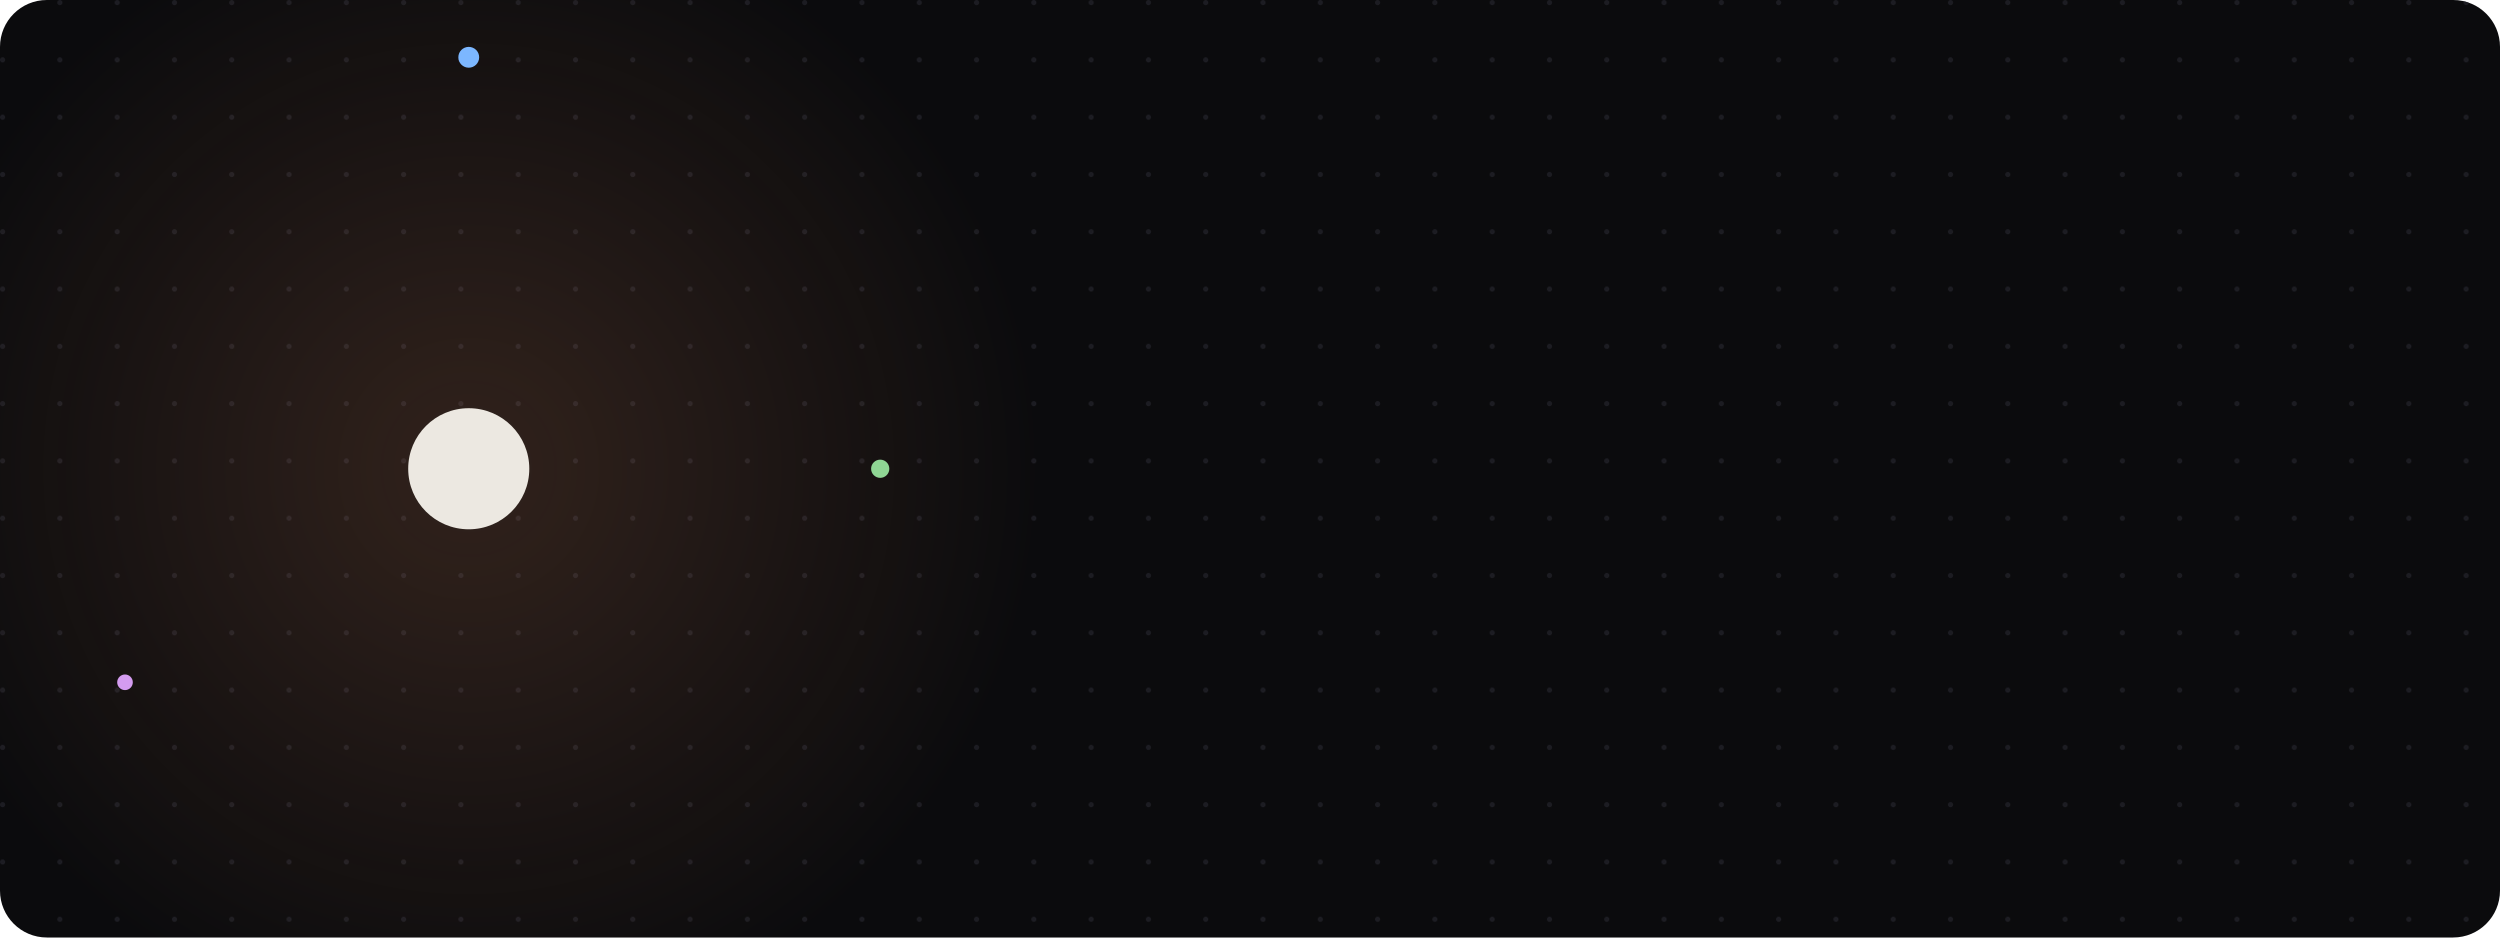
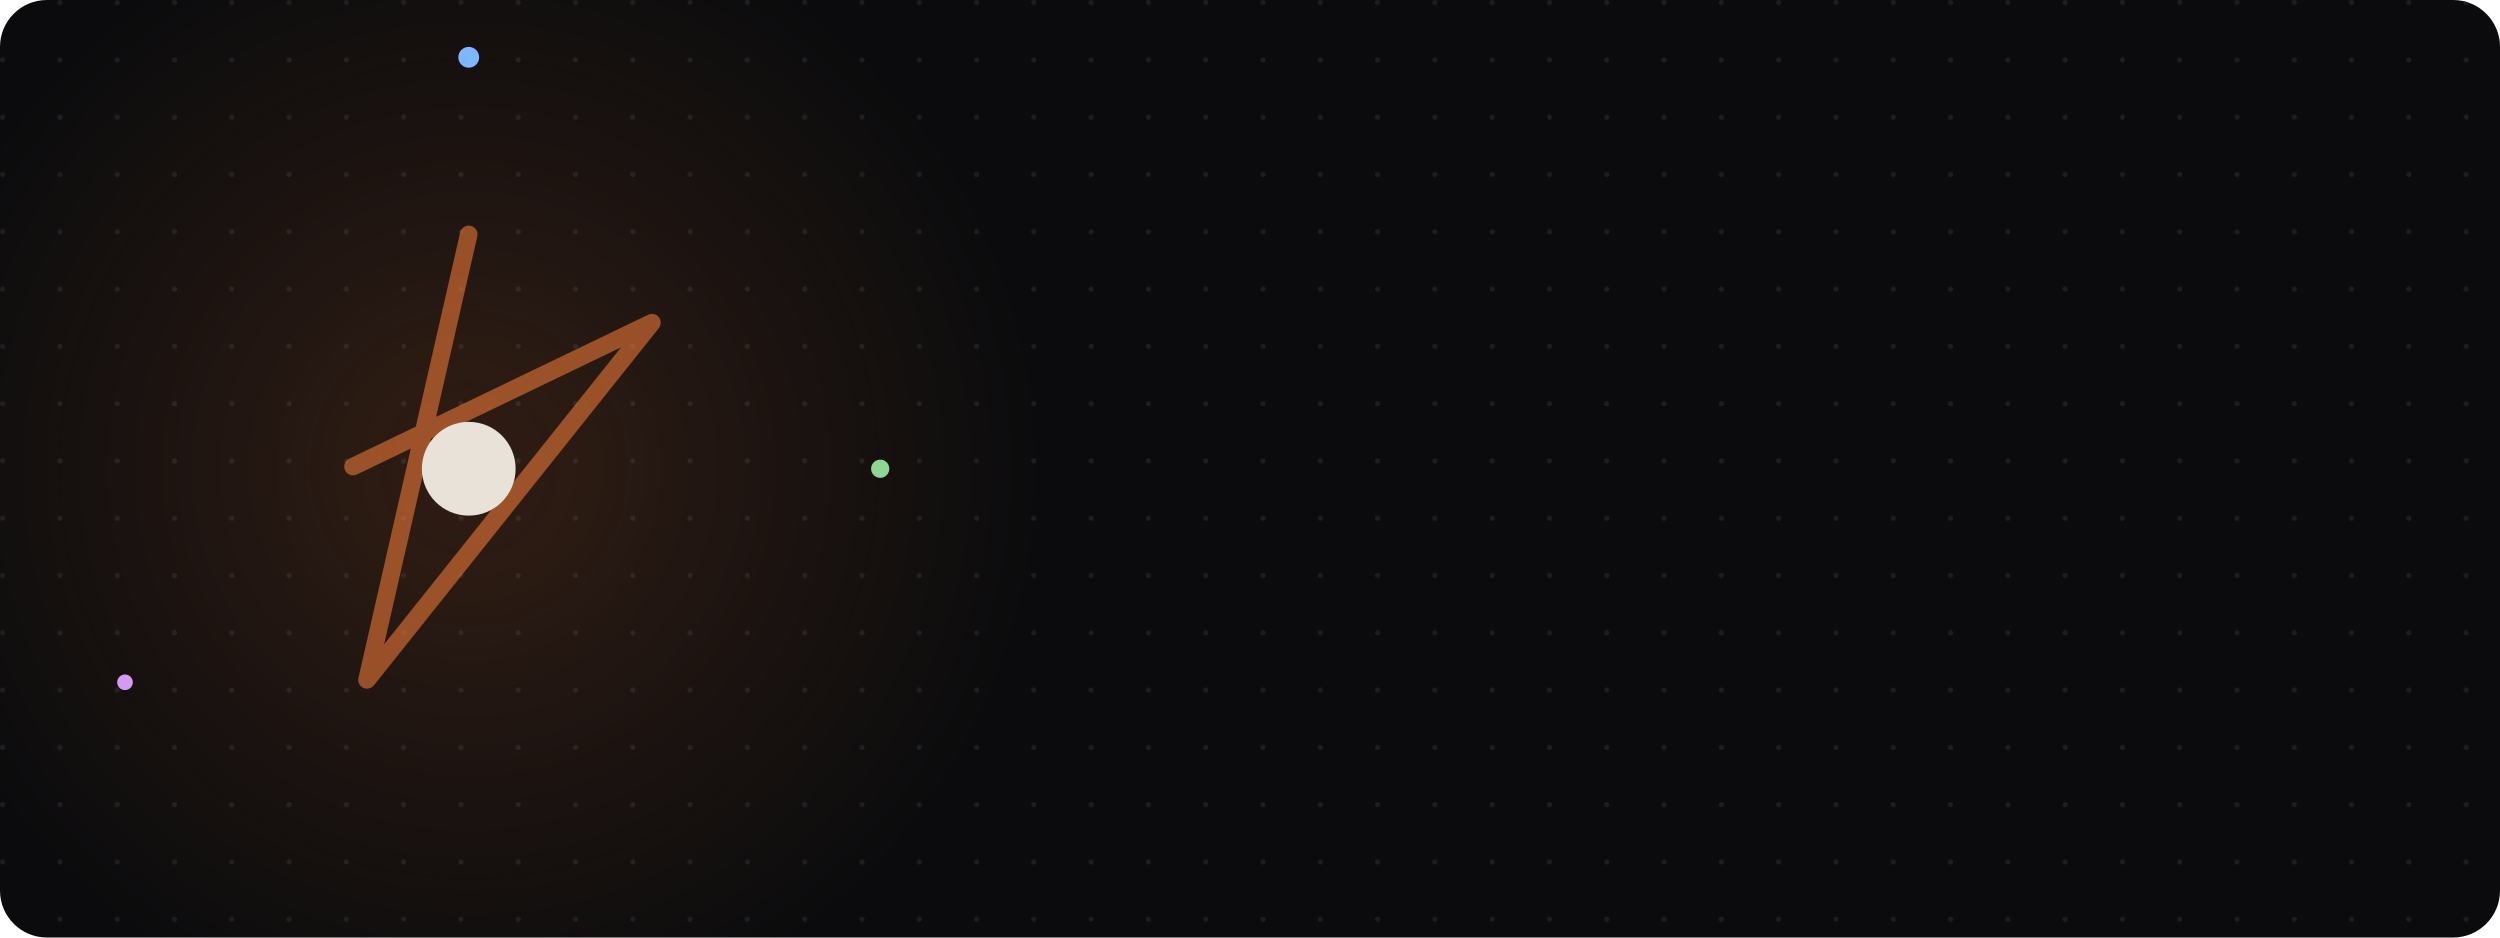
<svg xmlns="http://www.w3.org/2000/svg" viewBox="0 0 960 360" width="960" height="360" role="img" aria-label="kula – git, with a map">
  <style>
    .bg { fill: #0b0b0d; }
    .grid { fill: #24242b; }
-     .ring { fill: none; stroke: #ff9e6d; stroke-opacity: .38; stroke-width: 1.4; stroke-dasharray: 100; stroke-dashoffset: 100; animation: draw 1.4s cubic-bezier(.22,1,.36,1) .1s forwards; }
-     .k { fill: none; stroke: #ff9e6d; stroke-width: 2.6; stroke-linecap: round; stroke-linejoin: round; stroke-dasharray: 100; stroke-dashoffset: 100; animation: draw 1.3s cubic-bezier(.22,1,.36,1) .7s forwards; }
-     .node { fill: #ff9e6d; opacity: 0; transform-box: fill-box; transform-origin: center; animation: pop .45s cubic-bezier(.22,1,.36,1) forwards; }
+     .ring { fill: none; stroke: #f97f3a; stroke-width: 1.8; stroke-dasharray: 100; stroke-dashoffset: 100; animation: draw 1.4s cubic-bezier(.22,1,.36,1) .1s forwards; }
+     .k { fill: none; stroke: #f97f3a; stroke-opacity: .55; stroke-width: .9; stroke-linecap: round; stroke-linejoin: round; stroke-dasharray: 100; stroke-dashoffset: 100; animation: draw 1.3s cubic-bezier(.22,1,.36,1) .7s forwards; }
+     .node { fill: #f97f3a; opacity: 0; transform-box: fill-box; transform-origin: center; animation: pop .45s cubic-bezier(.22,1,.36,1) forwards; }
    .node.dim { fill-opacity: .6; }
-     .core { fill: #ece8e1; transform-box: fill-box; transform-origin: center; animation: breathe 3.2s ease-in-out 2s infinite; }
-     .pulse { fill: none; stroke: #ff9e6d; stroke-width: .5; opacity: 0; transform-box: fill-box; transform-origin: center; animation: ripple 3.2s ease-out 2.2s infinite; }
+     .core { fill: #e8e2d9; transform-box: fill-box; transform-origin: center; animation: breathe 3.2s ease-in-out 2s infinite; }
+     .pulse { fill: none; stroke: #f97f3a; stroke-width: .5; opacity: 0; transform-box: fill-box; transform-origin: center; animation: ripple 3.2s ease-out 2.2s infinite; }
    .orbit { transform-origin: 180px 180px; animation: spin 40s linear infinite; }
    .sat { fill: #7cb7ff; } .sat2 { fill: #8fd694; } .sat3 { fill: #d49cf0; }
-     .word { font: 600 84px 'Geist', 'Inter', ui-sans-serif, system-ui, sans-serif; fill: #ece8e1; letter-spacing: -2px; opacity: 0; animation: rise .9s cubic-bezier(.22,1,.36,1) .6s forwards; }
-     .tag { font: 400 24px 'Geist', 'Inter', ui-sans-serif, system-ui, sans-serif; fill: #a9a49c; opacity: 0; animation: rise .9s cubic-bezier(.22,1,.36,1) .9s forwards; }
-     .mono { font: 500 14px 'Geist Mono', 'SF Mono', Menlo, monospace; fill: #6d6a66; opacity: 0; animation: rise .9s cubic-bezier(.22,1,.36,1) 1.2s forwards; }
-     .accent { fill: #ff9e6d; }
+     .word { font: 600 92px 'Cormorant Garamond', Garamond, Georgia, serif; fill: #e8e2d9; letter-spacing: -2px; opacity: 0; animation: rise .9s cubic-bezier(.22,1,.36,1) .6s forwards; }
+     .tag { font: 400 24px 'JetBrains Mono', ui-monospace, monospace; fill: #b5ac9f; opacity: 0; animation: rise .9s cubic-bezier(.22,1,.36,1) .9s forwards; }
+     .mono { font: 500 14px 'JetBrains Mono', 'SF Mono', Menlo, monospace; fill: #7a7269; opacity: 0; animation: rise .9s cubic-bezier(.22,1,.36,1) 1.2s forwards; }
+     .accent { fill: #f97f3a; }
    @keyframes draw { to { stroke-dashoffset: 0; } }
    @keyframes pop { 0% { opacity: 0; transform: scale(.2); } 100% { opacity: 1; transform: scale(1); } }
    @keyframes breathe { 50% { transform: scale(1.12); } }
        @keyframes ripple { 0% { opacity: .8; transform: scale(.3); } 100% { opacity: 0; transform: scale(2.2); } }
    @keyframes spin { to { transform: rotate(360deg); } }
    @keyframes rise { from { opacity: 0; transform: translateY(10px); } to { opacity: 1; transform: none; } }
    @media (prefers-reduced-motion: reduce) { * { animation-duration: 0s !important; animation-delay: 0s !important; } }
  </style>
  <defs>
    <pattern id="dots" width="22" height="22" patternUnits="userSpaceOnUse">
      <circle cx="1" cy="1" r="1" class="grid" />
    </pattern>
    <radialGradient id="glow" cx="180" cy="180" r="220" gradientUnits="userSpaceOnUse">
-       <stop offset="0" stop-color="#ff9e6d" stop-opacity=".16" />
-       <stop offset="1" stop-color="#ff9e6d" stop-opacity="0" />
+       <stop offset="0" stop-color="#f97f3a" stop-opacity=".16" />
+       <stop offset="1" stop-color="#f97f3a" stop-opacity="0" />
    </radialGradient>
  </defs>
  <rect class="bg" width="960" height="360" rx="18" />
  <rect width="960" height="360" rx="18" fill="url(#dots)" opacity=".7" />
  <rect width="960" height="360" rx="18" fill="url(#glow)" />
  <g transform="translate(60 60) scale(7.5)">
-     <polygon class="ring" pathLength="100" points="28,16 22,26.39 10,26.39 4,16 10,5.61 22,5.61" stroke-linejoin="round" />
-     <path class="k" pathLength="100" d="M10 5.61V26.39M10 16H16M22 5.61 16 16 22 26.39" />
-     <circle class="node" cx="10" cy="5.61" r="2.3" style="animation-delay:1.2s" />
-     <circle class="node" cx="22" cy="5.61" r="2.3" style="animation-delay:1.35s" />
-     <circle class="node" cx="22" cy="26.39" r="2.3" style="animation-delay:1.5s" />
-     <circle class="node" cx="10" cy="26.39" r="2.3" style="animation-delay:1.65s" />
+     <polygon class="ring" pathLength="100" points="16,4 25.38,8.52 27.7,18.67 21.21,26.81 10.79,26.81 4.3,18.67 6.62,8.52" stroke-linejoin="round" />
+     <path class="k" pathLength="100" d="M16 4 21.21 26.81 6.62 8.52 27.7 18.67 4.3 18.67 25.38 8.52 10.79 26.81Z" />
+     <circle class="node" cx="16" cy="4" r="1.9" style="animation-delay:1.20s" />
+     <circle class="node" cx="25.38" cy="8.52" r="1.9" style="animation-delay:1.32s" />
+     <circle class="node" cx="27.7" cy="18.67" r="1.9" style="animation-delay:1.44s" />
+     <circle class="node" cx="21.21" cy="26.81" r="1.9" style="animation-delay:1.56s" />
+     <circle class="node" cx="10.79" cy="26.81" r="1.9" style="animation-delay:1.68s" />
+     <circle class="node" cx="4.3" cy="18.67" r="1.9" style="animation-delay:1.80s" />
+     <circle class="node" cx="6.62" cy="8.52" r="1.9" style="animation-delay:1.92s" />
    <circle class="node dim" cx="28" cy="16" r="1.6" style="animation-delay:1.8s" />
    <circle class="node dim" cx="4" cy="16" r="1.6" style="animation-delay:1.95s" />
    <circle class="pulse" cx="16" cy="16" r="5" />
-     <circle class="core" cx="16" cy="16" r="3.1" />
+     <circle class="core" cx="16" cy="16" r="2.4" />
  </g>
  <g class="orbit">
    <circle class="sat" cx="180" cy="22" r="4" />
    <circle class="sat2" cx="338" cy="180" r="3.5" />
    <circle class="sat3" cx="48" cy="262" r="3" />
  </g>
  <text x="380" y="170" class="word">kula</text>
  <text x="384" y="214" class="tag">git, with a map.</text>
  <text x="384" y="262" class="mono">
    <tspan class="accent">❯</tspan> kula index  ·  kula view  ·  kula impact &lt;symbol&gt;</text>
</svg>
